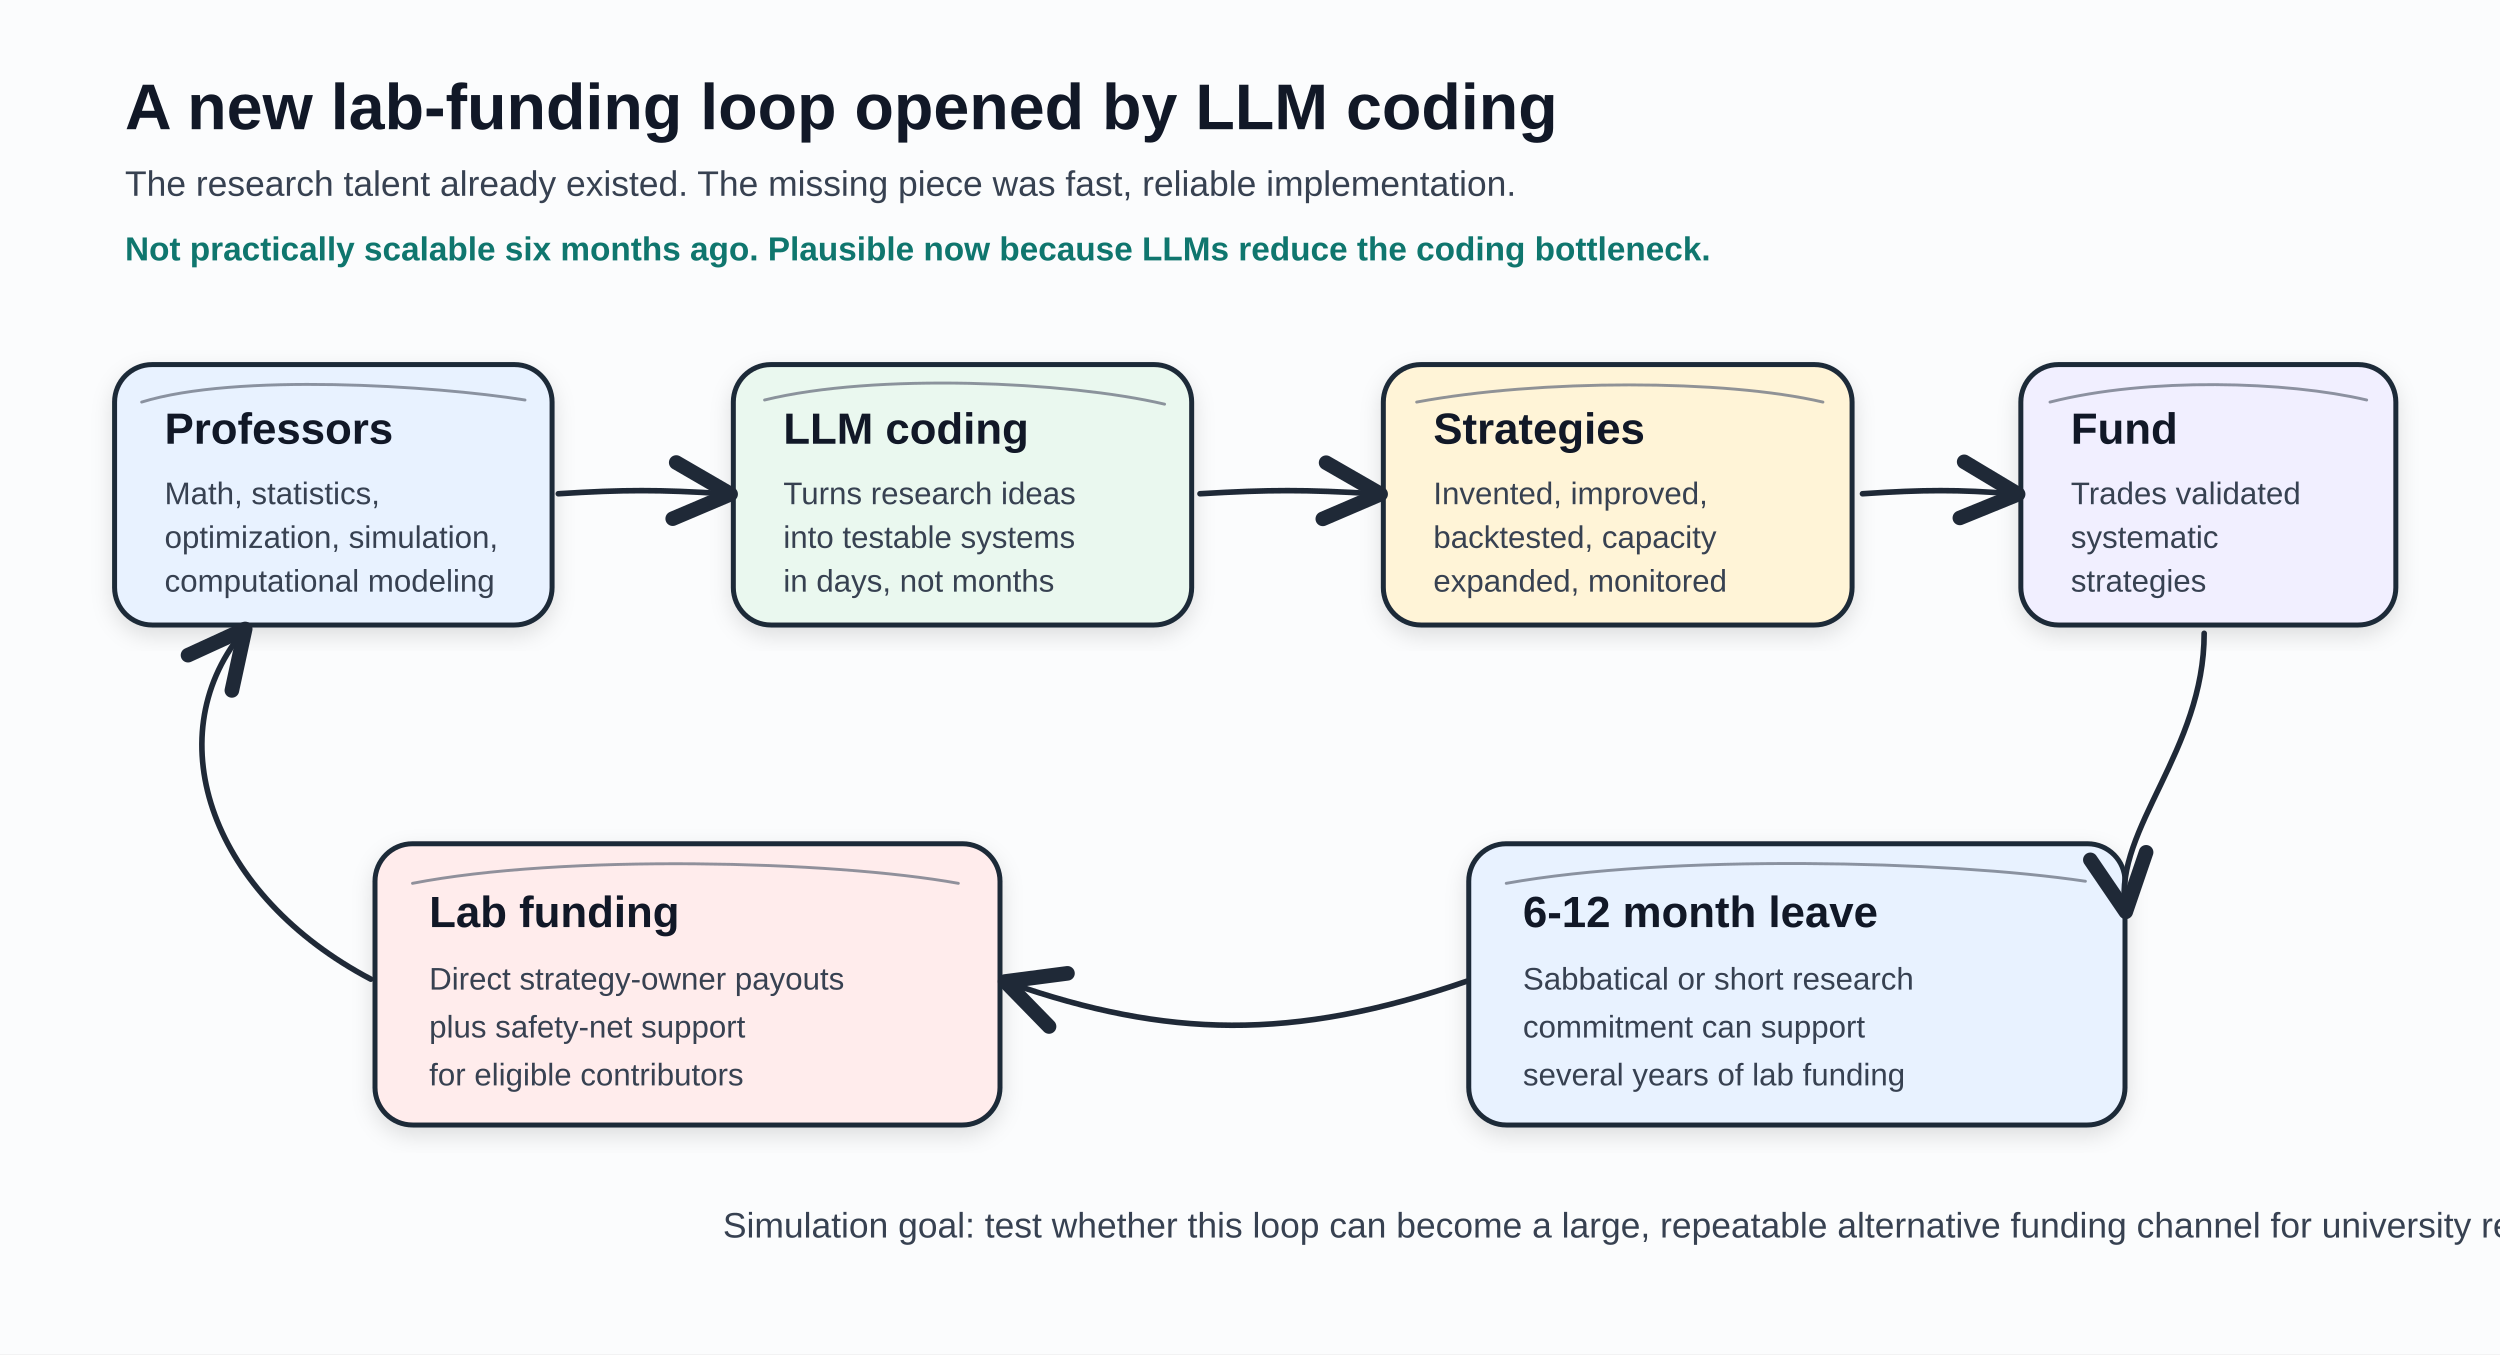
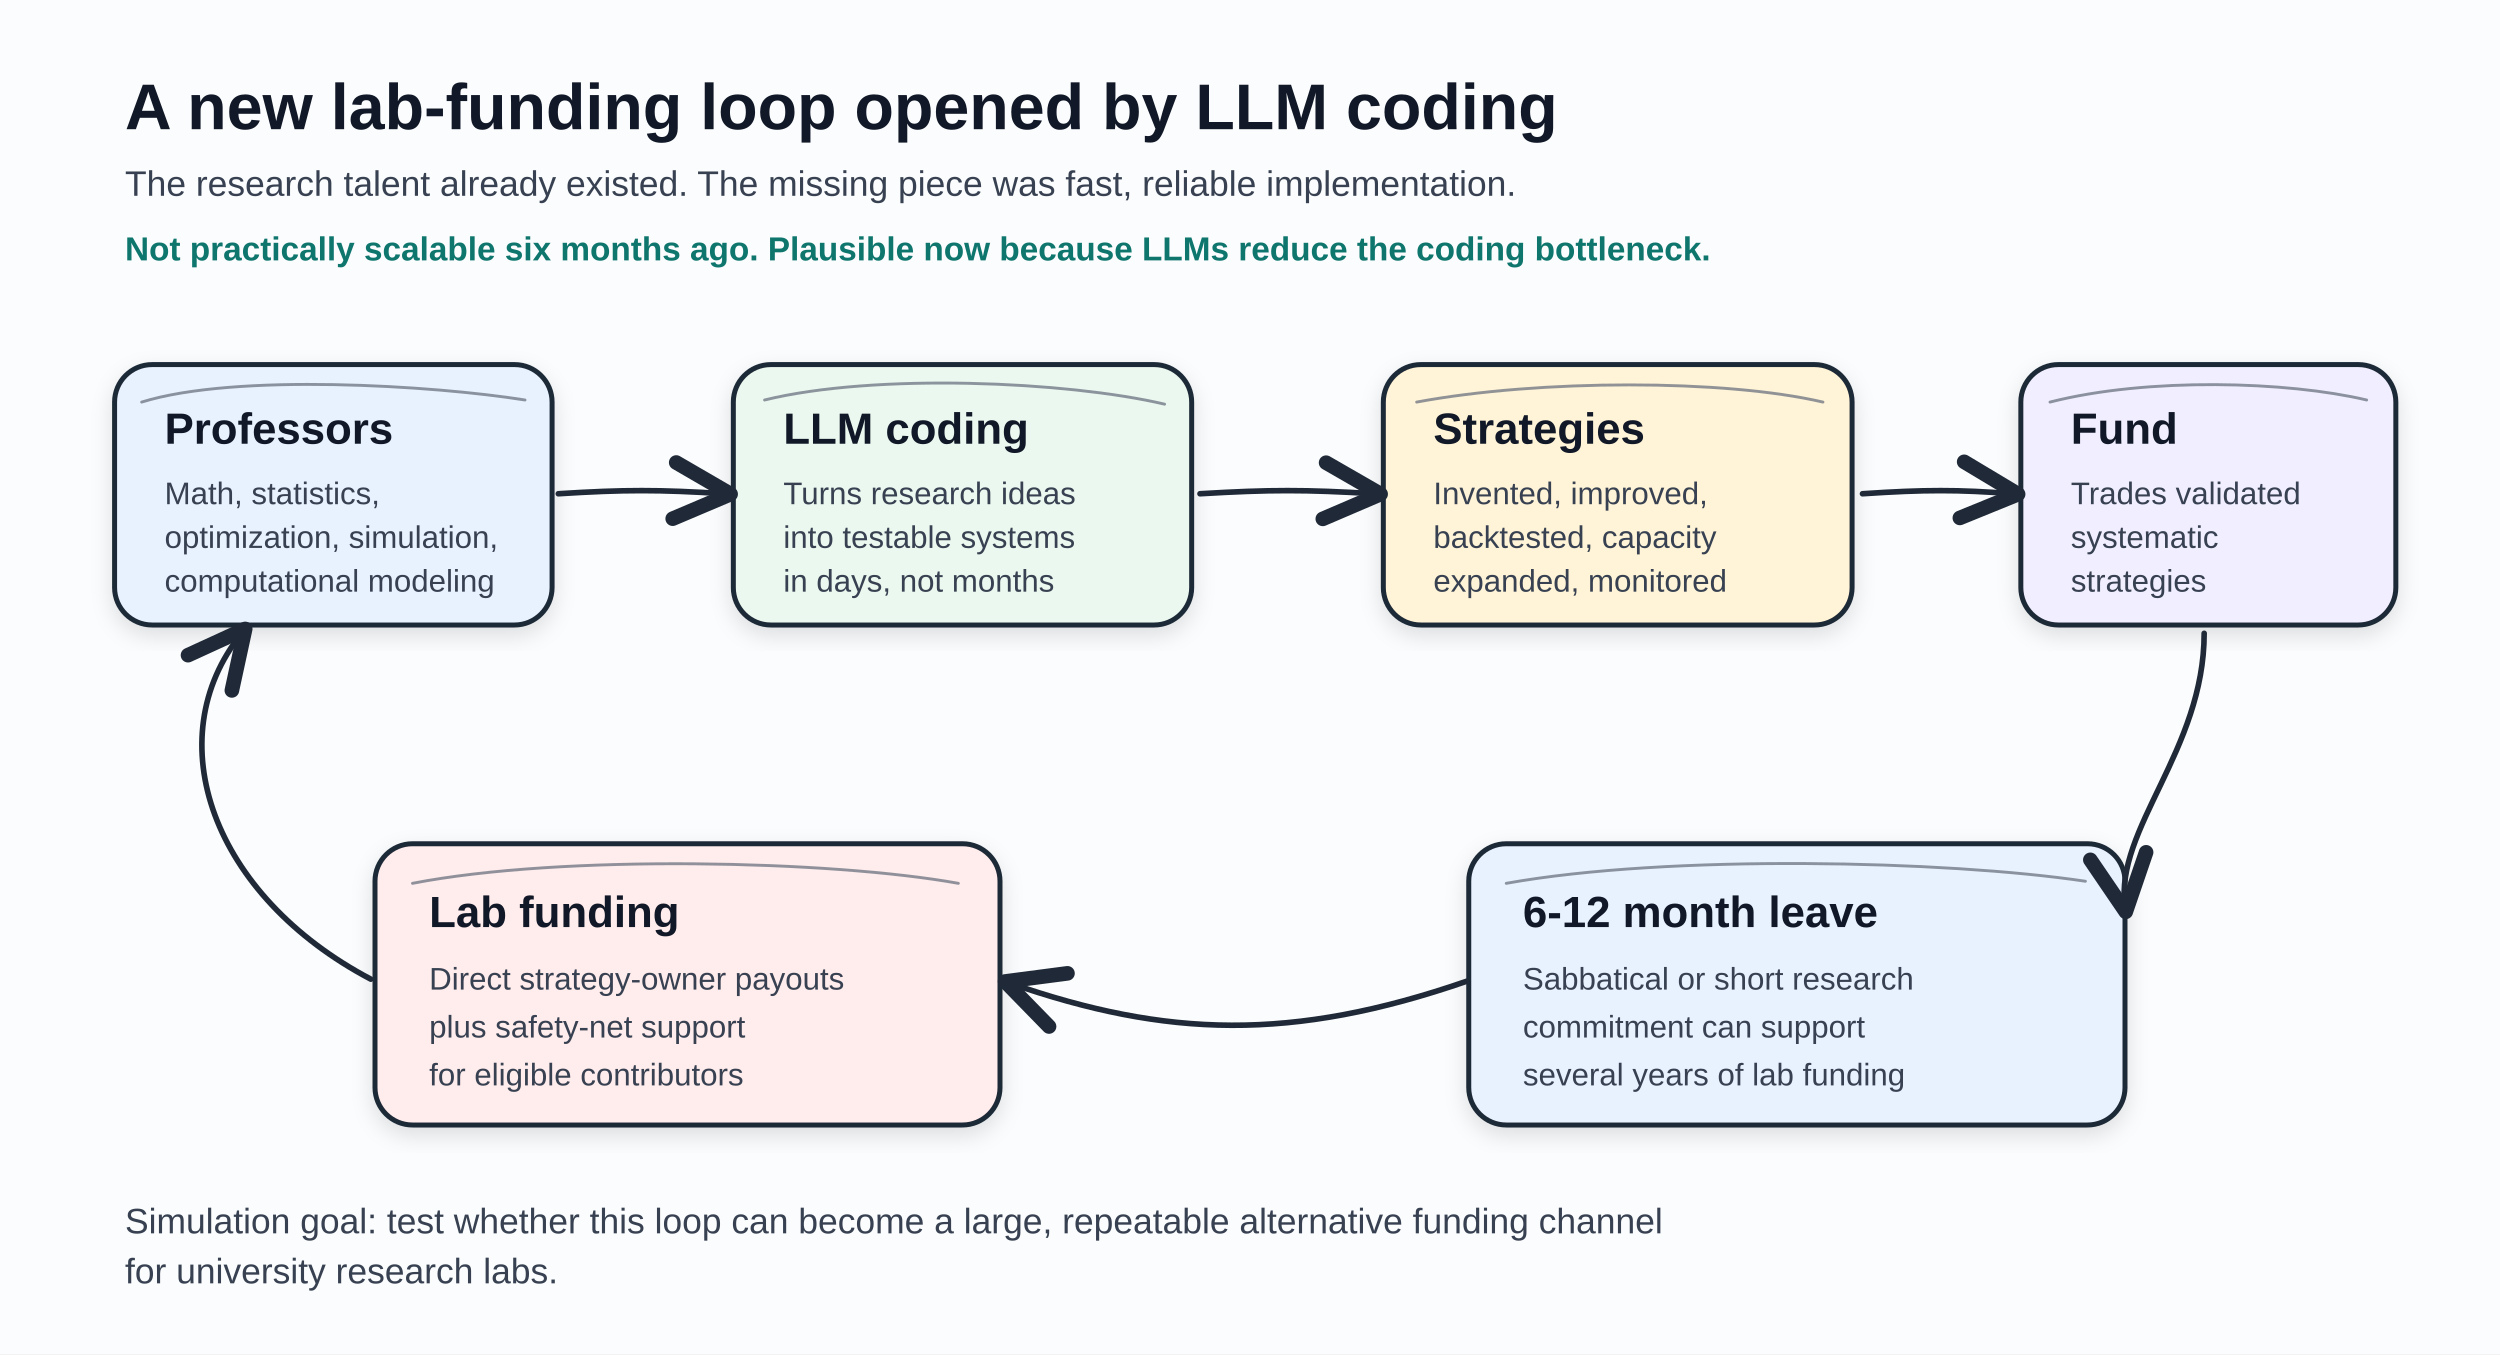
<svg xmlns="http://www.w3.org/2000/svg" width="1200" height="650" viewBox="0 0 1200 650" role="img" aria-labelledby="title desc">
  <defs>
    <marker id="arrow" markerWidth="14" markerHeight="14" refX="11" refY="7" orient="auto">
      <path d="M2,2 L12,7 L2,12" fill="none" stroke="#1f2937" stroke-width="2.6" stroke-linecap="round" stroke-linejoin="round" />
    </marker>
    <filter id="paper-shadow" x="-10%" y="-10%" width="120%" height="120%">
      <feDropShadow dx="0" dy="4" stdDeviation="5" flood-color="#111827" flood-opacity="0.12" />
    </filter>
    <style>
      .bg { fill: #fbfcfd; }
      .title { font: 700 31px Arial, Helvetica, sans-serif; fill: #111827; }
      .subtitle { font: 400 17px Arial, Helvetica, sans-serif; fill: #374151; }
      .box { fill: #ffffff; stroke: #1f2937; stroke-width: 2.4; filter: url(#paper-shadow); }
      .box-a { fill: #e8f2ff; }
      .box-b { fill: #eaf8ef; }
      .box-c { fill: #fff4d7; }
      .box-d { fill: #f1efff; }
      .box-e { fill: #ffecec; }
      .label { font: 700 21px Arial, Helvetica, sans-serif; fill: #111827; }
      .body { font: 400 15px Arial, Helvetica, sans-serif; fill: #374151; }
      .note { font: 700 16px Arial, Helvetica, sans-serif; fill: #0f766e; }
      .arrow { fill: none; stroke: #1f2937; stroke-width: 2.7; stroke-linecap: round; stroke-linejoin: round; marker-end: url(#arrow); }
      .sketch { fill: none; stroke: #6b7280; stroke-width: 1.4; stroke-linecap: round; opacity: 0.75; }
    </style>
  </defs>
  <rect class="bg" width="1200" height="650" />
  <text class="title" x="60" y="62">A new lab-funding loop opened by LLM coding</text>
  <text class="subtitle" x="60" y="94">The research talent already existed. The missing piece was fast, reliable implementation.</text>
  <text class="note" x="60" y="125">Not practically scalable six months ago. Plausible now because LLMs reduce the coding bottleneck.</text>
  <g transform="translate(55 175)">
    <rect class="box box-a" x="0" y="0" width="210" height="125" rx="18" />
    <path class="sketch" d="M13,18 C58,4 153,10 197,17" />
    <text class="label" x="24" y="38">Professors</text>
    <text class="body" x="24" y="67">Math, statistics,</text>
    <text class="body" x="24" y="88">optimization, simulation,</text>
    <text class="body" x="24" y="109">computational modeling</text>
  </g>
  <g transform="translate(352 175)">
    <rect class="box box-b" x="0" y="0" width="220" height="125" rx="18" />
    <path class="sketch" d="M15,17 C68,4 160,8 207,19" />
    <text class="label" x="24" y="38">LLM coding</text>
    <text class="body" x="24" y="67">Turns research ideas</text>
    <text class="body" x="24" y="88">into testable systems</text>
    <text class="body" x="24" y="109">in days, not months</text>
  </g>
  <g transform="translate(664 175)">
    <rect class="box box-c" x="0" y="0" width="225" height="125" rx="18" />
    <path class="sketch" d="M16,18 C75,7 164,7 211,18" />
    <text class="label" x="24" y="38">Strategies</text>
    <text class="body" x="24" y="67">Invented, improved,</text>
    <text class="body" x="24" y="88">backtested, capacity</text>
    <text class="body" x="24" y="109">expanded, monitored</text>
  </g>
  <g transform="translate(970 175)">
    <rect class="box box-d" x="0" y="0" width="180" height="125" rx="18" />
    <path class="sketch" d="M14,18 C61,6 128,8 166,17" />
    <text class="label" x="24" y="38">Fund</text>
    <text class="body" x="24" y="67">Trades validated</text>
    <text class="body" x="24" y="88">systematic</text>
    <text class="body" x="24" y="109">strategies</text>
  </g>
  <path class="arrow" d="M268,237 C300,235 316,235 348,237" />
  <path class="arrow" d="M576,237 C610,235 626,235 660,237" />
  <path class="arrow" d="M894,237 C924,235 940,235 966,237" />
  <g transform="translate(180 405)">
    <rect class="box box-e" x="0" y="0" width="300" height="135" rx="18" />
    <path class="sketch" d="M18,19 C90,5 219,8 280,19" />
    <text class="label" x="26" y="40">Lab funding</text>
    <text class="body" x="26" y="70">Direct strategy-owner payouts</text>
    <text class="body" x="26" y="93">plus safety-net support</text>
    <text class="body" x="26" y="116">for eligible contributors</text>
  </g>
  <g transform="translate(705 405)">
    <rect class="box box-a" x="0" y="0" width="315" height="135" rx="18" />
    <path class="sketch" d="M18,19 C96,5 229,8 296,18" />
    <text class="label" x="26" y="40">6-12 month leave</text>
    <text class="body" x="26" y="70">Sabbatical or short research</text>
    <text class="body" x="26" y="93">commitment can support</text>
    <text class="body" x="26" y="116">several years of lab funding</text>
  </g>
  <path class="arrow" d="M1058,304 C1058,360 1015,398 1020,435" />
  <path class="arrow" d="M704,471 C620,500 560,498 485,472" />
  <path class="arrow" d="M178,470 C102,430 75,355 116,304" />
-   <text class="subtitle" x="347" y="594">Simulation goal: test whether this loop can become a large, repeatable alternative funding channel for university research labs.</text>
+   <text class="subtitle" x="60" y="592">
+     <tspan x="60" dy="0">Simulation goal: test whether this loop can become a large, repeatable alternative funding channel</tspan>
+     <tspan x="60" dy="24">for university research labs.</tspan>
+   </text>
</svg>
